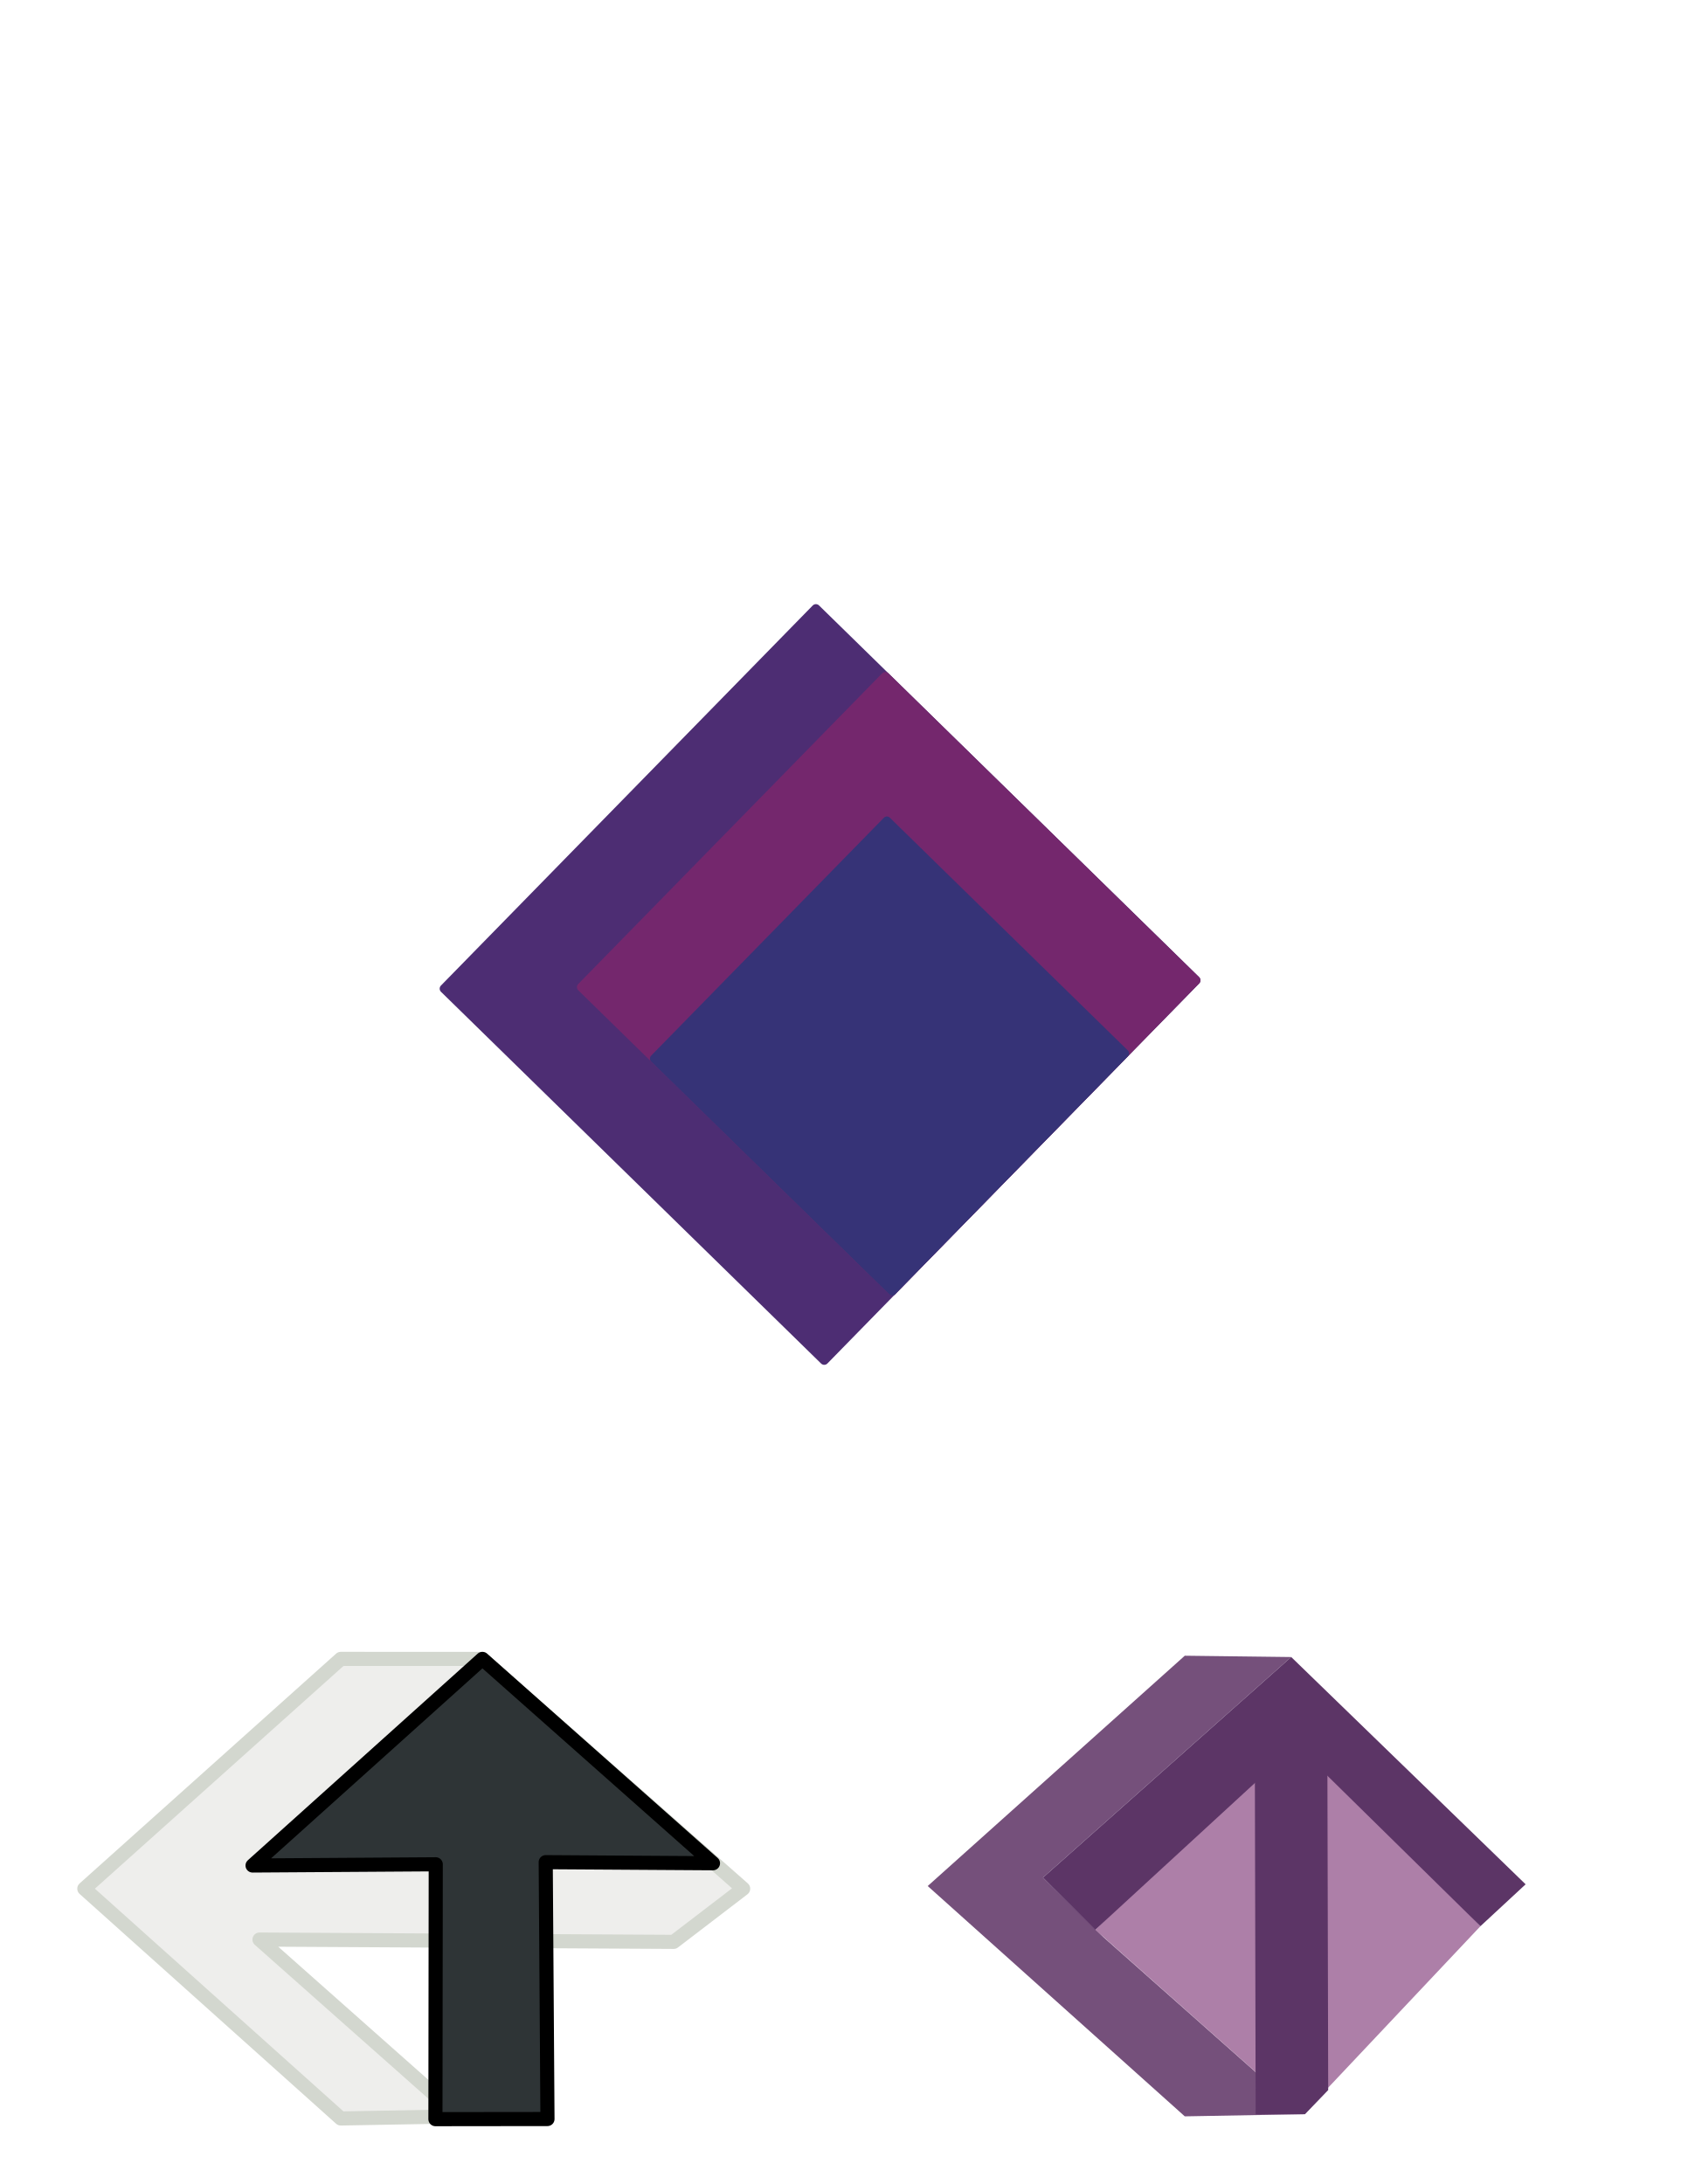
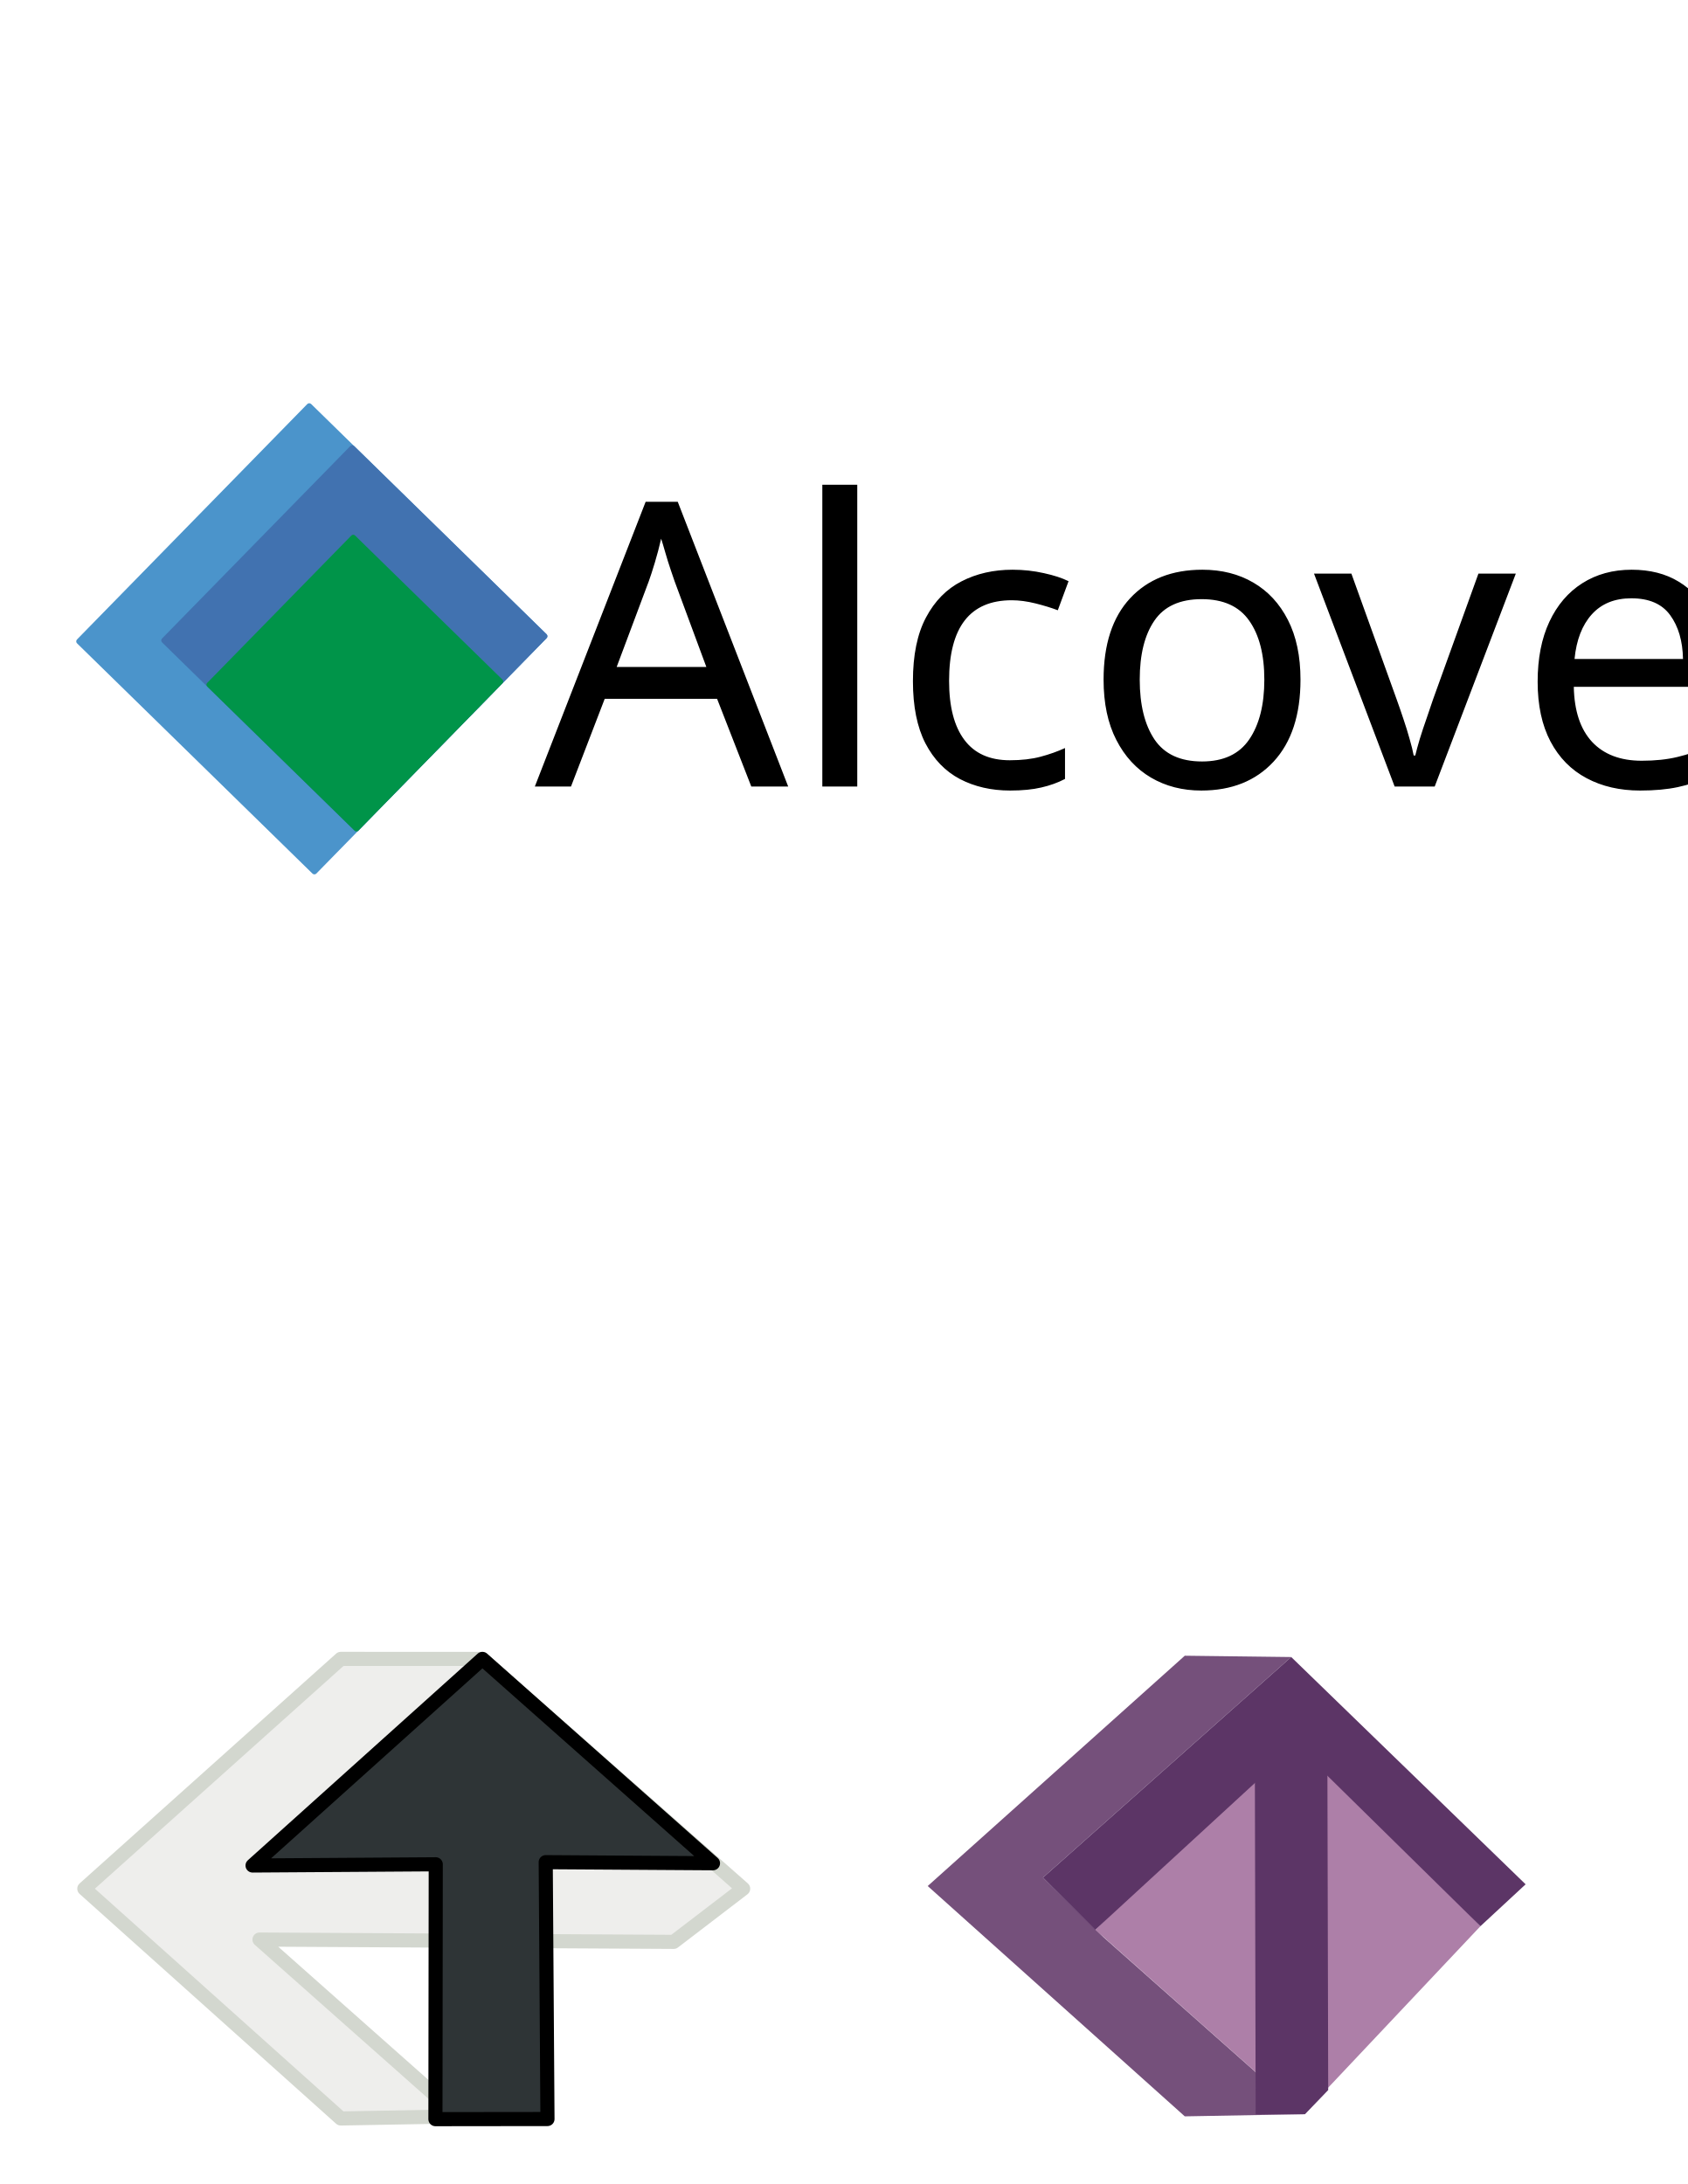
<svg xmlns="http://www.w3.org/2000/svg" width="8.5in" height="11in" viewBox="0 0 215.9 279.4" version="1.1" id="svg8">
  <defs id="defs2" />
  <g id="layer1" transform="translate(0,-17.6)">
    <path style="opacity:1;fill:#eeeeec;fill-opacity:1;stroke:#d3d7cf;stroke-width:1.806;stroke-linecap:round;stroke-linejoin:round;stroke-miterlimit:4;stroke-dasharray:none;stroke-dashoffset:0;stroke-opacity:1" d="m 61.705,229.823 33.355,29.398 -8.885,6.803 -52.981,-0.296 25.507,22.617 -15.106,0.273 -32.809,-29.398 32.809,-29.398 z" id="path815" />
    <path style="opacity:1;fill:#2e3436;fill-opacity:1;stroke:#000000;stroke-width:1.806;stroke-linecap:round;stroke-linejoin:round;stroke-miterlimit:4;stroke-dasharray:none;stroke-dashoffset:0;stroke-opacity:1" d="m 69.806,255.827 0.224,32.861 -14.332,0.017 0.041,-32.605 -23.432,0.155 29.398,-26.431 29.495,26.142 z" id="path815-6" />
    <path style="opacity:1;fill:#75507b;fill-opacity:1;stroke:none;stroke-width:1.81;stroke-linecap:round;stroke-linejoin:round;stroke-miterlimit:4;stroke-dasharray:none;stroke-dashoffset:0;stroke-opacity:1" d="M 165.166,229.585 133.408,257.805 v 0 l 7.719,7.598 25.564,22.668 -15.14,0.274 -32.883,-29.464 32.883,-29.464 z" id="path815-4" />
    <path style="opacity:1;fill:#ad7fa8;fill-opacity:1;stroke:none;stroke-width:1.836;stroke-linecap:round;stroke-linejoin:round;stroke-miterlimit:4;stroke-dasharray:none;stroke-dashoffset:0;stroke-opacity:1" d="m 140.104,264.473 25.785,-25.476 23.483,25.02 -22.68,24.055 z" id="rect857" />
    <g id="g855" style="fill:#5c3566" transform="matrix(0.444476,0,0,0.444476,19.15614,156.9001)">
      <path id="path815-6-6" d="M 382.957,240.995 329.921,188.859 v 0 l -57.808,53.162 -15.064,-15.001 71.45,-63.492 67.457,65.416 z" style="opacity:1;fill:#5c3566;fill-opacity:1;stroke:none;stroke-width:4.072;stroke-linecap:round;stroke-linejoin:round;stroke-miterlimit:4;stroke-dasharray:none;stroke-dashoffset:0;stroke-opacity:1" />
      <path style="opacity:1;fill:#5c3566;fill-opacity:1;stroke:none;stroke-width:5.412;stroke-linecap:round;stroke-linejoin:round;stroke-miterlimit:4;stroke-dasharray:none;stroke-dashoffset:0;stroke-opacity:1" d="m 318.001,181.062 h 20.874 l 0.267,107.105 -6.682,6.949 -14.192,1e-5 z" id="rect851" />
    </g>
-     <rect style="opacity:1;fill:#4d2d73;fill-opacity:1;stroke:none;stroke-width:2.832;stroke-linecap:round;stroke-linejoin:round;stroke-miterlimit:4;stroke-dasharray:none;stroke-dashoffset:0;stroke-opacity:1" id="rect948" width="69.148" height="69.148" x="-63.848" y="140.789" rx="0.566" ry="0.566" transform="rotate(-45.63518)" />
-     <rect style="opacity:1;fill:#74276d;fill-opacity:1;stroke:none;stroke-width:2.832;stroke-linecap:round;stroke-linejoin:round;stroke-miterlimit:4;stroke-dasharray:none;stroke-dashoffset:0;stroke-opacity:1" id="rect950" width="56.732" height="56.732" x="-51.432" y="153.206" rx="0.566" ry="0.566" transform="rotate(-45.63518)" />
-     <rect style="opacity:1;fill:#363377;fill-opacity:1;stroke:none;stroke-width:2.673;stroke-linecap:round;stroke-linejoin:round;stroke-miterlimit:4;stroke-dasharray:none;stroke-dashoffset:0;stroke-opacity:1" id="rect952" width="43.654" height="43.654" x="-51.432" y="166.284" rx="0.535" ry="0.535" transform="rotate(-45.63518)" />
+     <rect style="opacity:1;fill:#4b94cb;fill-opacity:1;stroke:none;stroke-width:1.754;stroke-linecap:round;stroke-linejoin:round;stroke-miterlimit:4;stroke-dasharray:none;stroke-dashoffset:0;stroke-opacity:1" id="rect948" width="42.828" height="42.828" x="-64.531" y="76.55" rx="0.351" ry="0.351" transform="rotate(-45.63518)" />
+     <rect style="opacity:1;fill:#4172b0;fill-opacity:1;stroke:none;stroke-width:1.754;stroke-linecap:round;stroke-linejoin:round;stroke-miterlimit:4;stroke-dasharray:none;stroke-dashoffset:0;stroke-opacity:1" id="rect950" width="35.138" height="35.138" x="-56.84" y="84.241" rx="0.351" ry="0.351" transform="rotate(-45.63518)" />
+     <rect style="opacity:1;fill:#009449;fill-opacity:1;stroke:none;stroke-width:1.656;stroke-linecap:round;stroke-linejoin:round;stroke-miterlimit:4;stroke-dasharray:none;stroke-dashoffset:0;stroke-opacity:1" id="rect952" width="27.038" height="27.038" x="-56.84" y="92.341" rx="0.331" ry="0.331" transform="rotate(-45.63518)" />
+     <text xml:space="preserve" style="font-style:normal;font-variant:normal;font-weight:normal;font-stretch:normal;font-size:6.35px;line-height:125%;font-family:FontAwesome;-inkscape-font-specification:FontAwesome;text-align:start;letter-spacing:0px;word-spacing:0px;text-anchor:start;fill:#000000;fill-opacity:1;stroke:none;stroke-width:0.265px;stroke-linecap:butt;stroke-linejoin:miter;stroke-opacity:1" x="68.414" y="118.217" id="text832">
+       <tspan id="tspan830" x="68.414" y="118.217" style="font-style:normal;font-variant:normal;font-weight:normal;font-stretch:normal;font-size:50.8px;font-family:Agenda;-inkscape-font-specification:Agenda;stroke-width:0.265px">Alcove</tspan>
+     </text>
  </g>
</svg>
